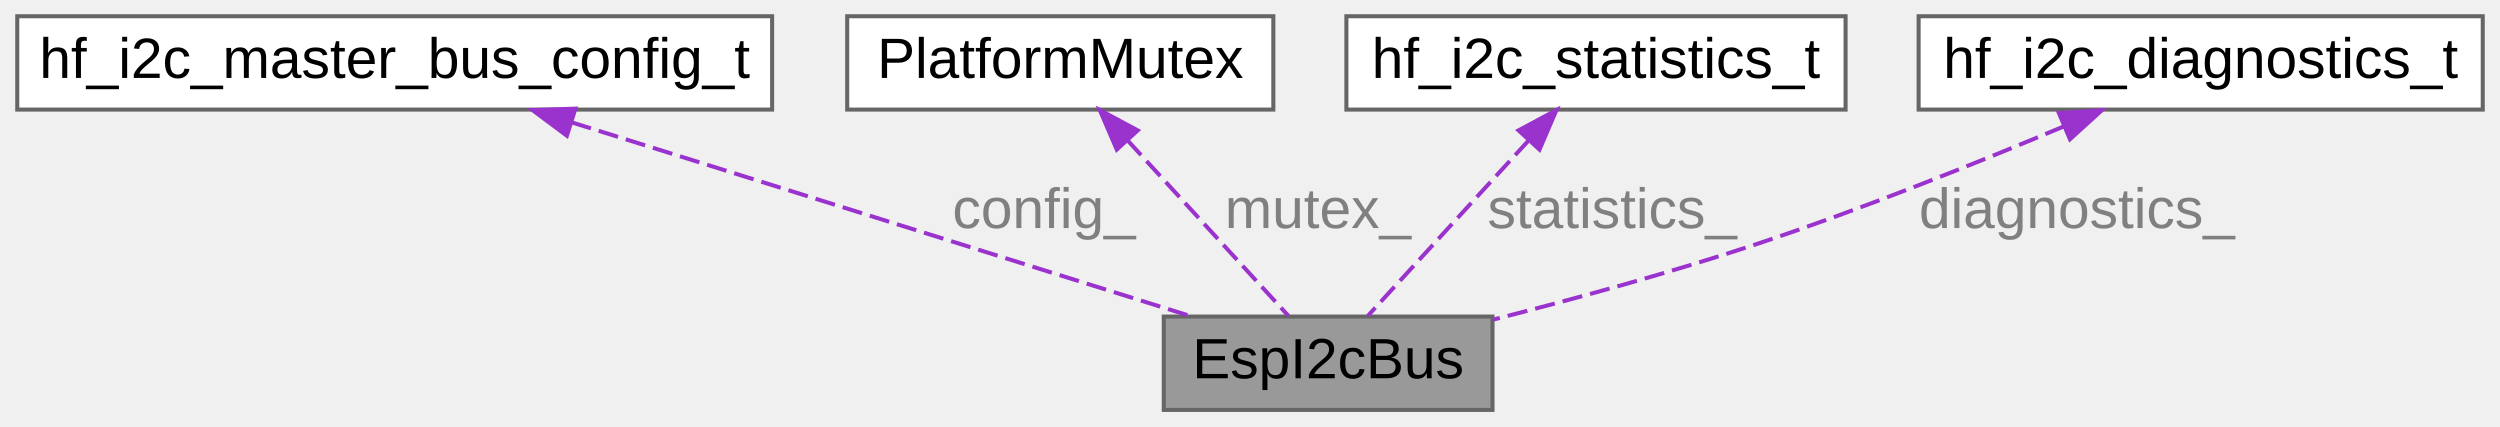
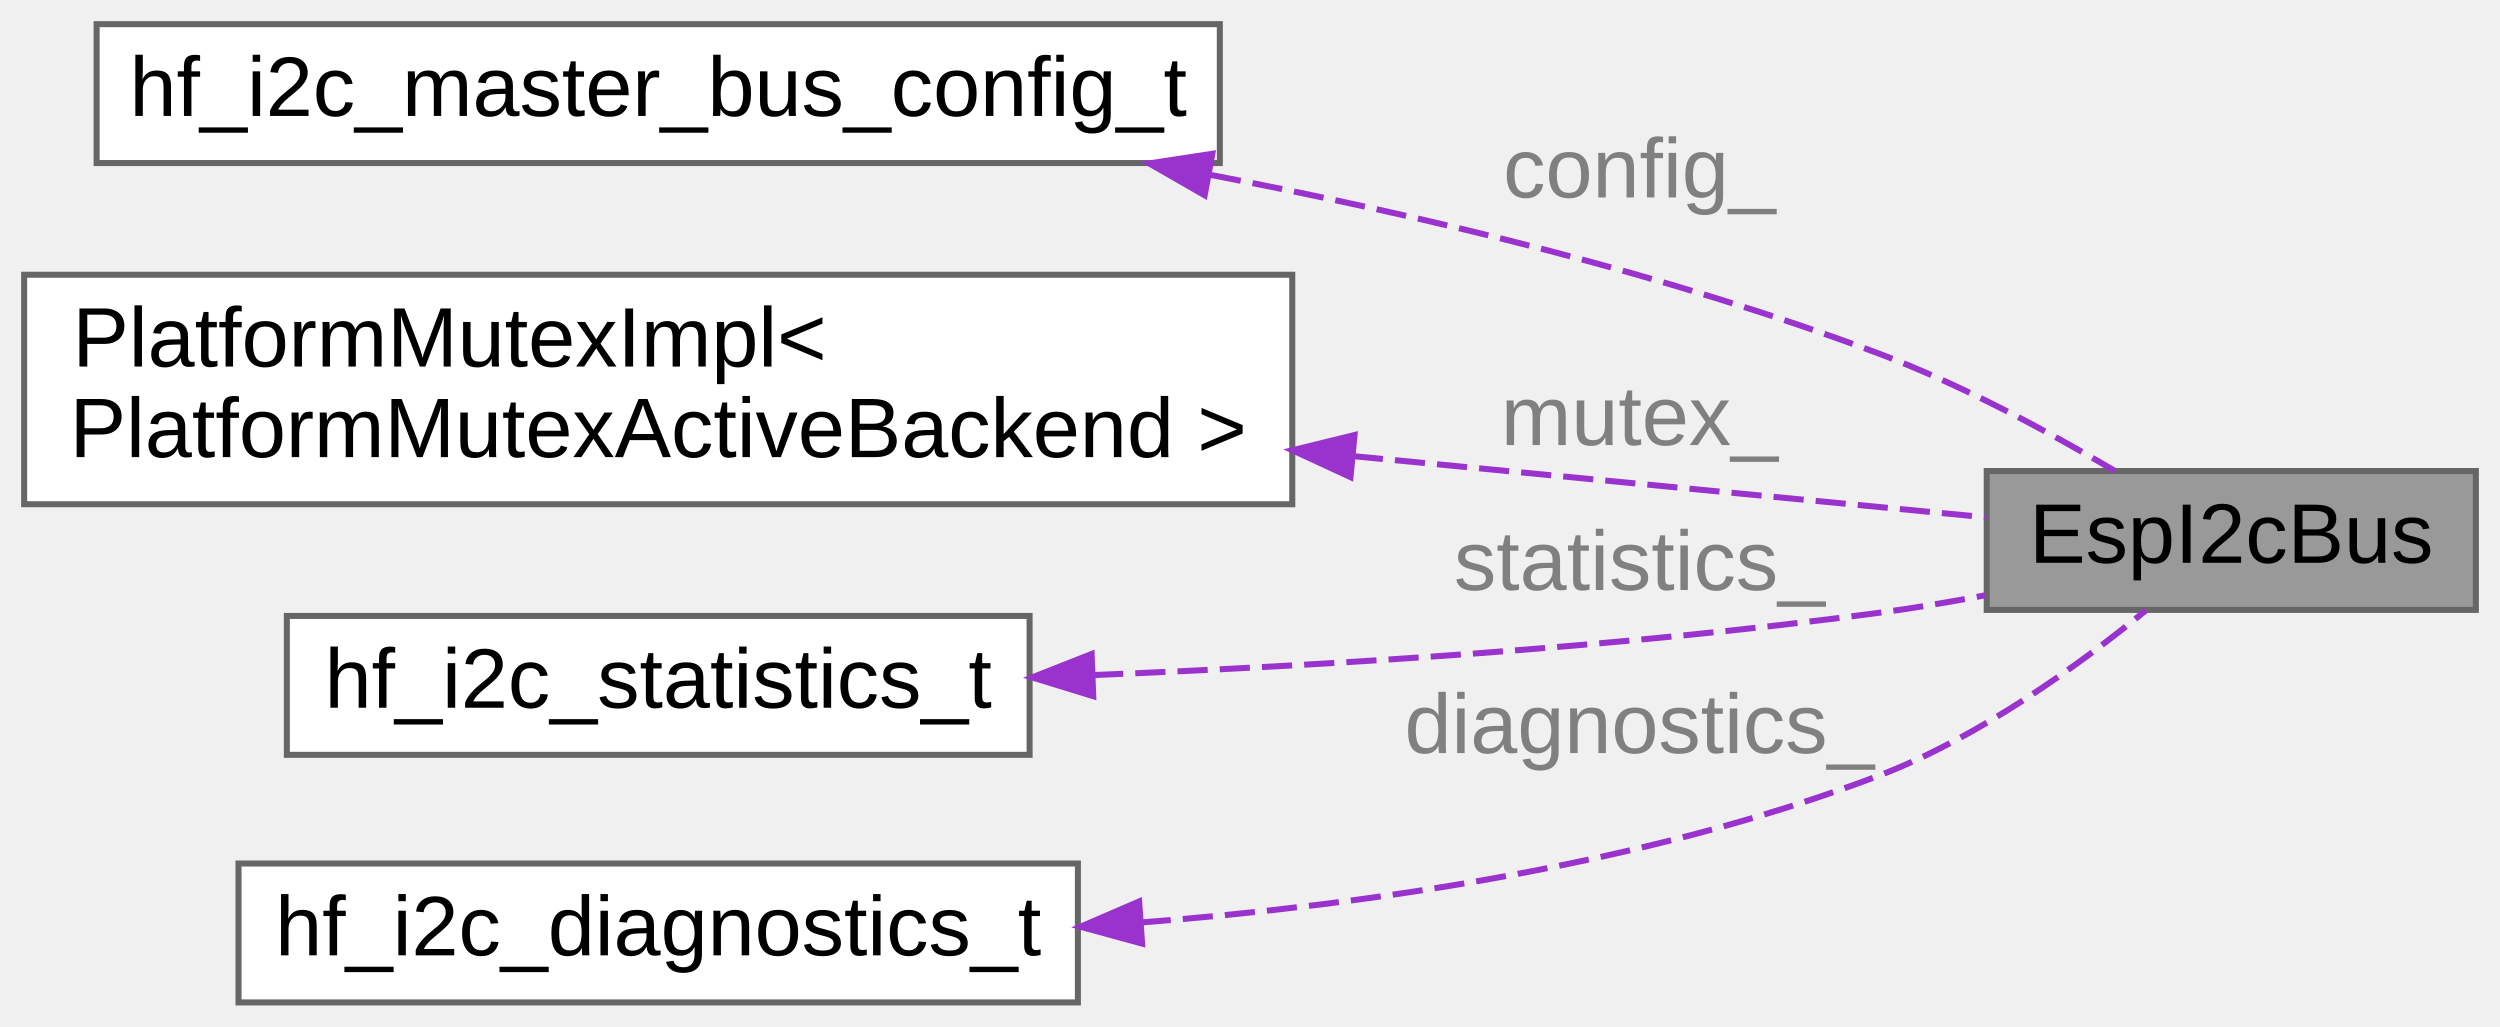
- <svg xmlns="http://www.w3.org/2000/svg" xmlns:xlink="http://www.w3.org/1999/xlink" width="616pt" height="105pt" viewBox="0.00 0.00 615.50 105.00">
-   <g id="graph0" class="graph" transform="scale(1 1) rotate(0) translate(4 101)">
+ <svg xmlns="http://www.w3.org/2000/svg" xmlns:xlink="http://www.w3.org/1999/xlink" width="414pt" height="170pt" viewBox="0.00 0.00 414.00 170.00">
+   <g id="graph0" class="graph" transform="scale(1 1) rotate(0) translate(4 166)">
    <g id="Node000001" class="node">
      <g id="a_Node000001">
        <a xlink:title="Manages a single I2C bus. Handles bus initialization and device creation.">
-           <polygon fill="#999999" stroke="#666666" points="363.5,-23 282.5,-23 282.5,0 363.5,0 363.5,-23" />
-           <text text-anchor="middle" x="323" y="-7.8" font-family="Arial" font-size="14.00">EspI2cBus</text>
+           <polygon fill="#999999" stroke="#666666" points="406,-88 325,-88 325,-65 406,-65 406,-88" />
+           <text text-anchor="middle" x="365.5" y="-72.8" font-family="Arial" font-size="14.00">EspI2cBus</text>
        </a>
      </g>
    </g>
    <g id="Node000002" class="node">
      <g id="a_Node000002">
        <a xlink:href="structhf__i2c__master__bus__config__t.html" target="_top" xlink:title="I2C master bus configuration structure.">
-           <polygon fill="white" stroke="#666666" points="186,-97 0,-97 0,-74 186,-74 186,-97" />
-           <text text-anchor="middle" x="93" y="-81.8" font-family="Arial" font-size="14.00">hf_i2c_master_bus_config_t</text>
+           <polygon fill="white" stroke="#666666" points="198,-162 12,-162 12,-139 198,-139 198,-162" />
+           <text text-anchor="middle" x="105" y="-146.8" font-family="Arial" font-size="14.00">hf_i2c_master_bus_config_t</text>
        </a>
      </g>
    </g>
    <g id="edge1_Node000001_Node000002" class="edge">
      <g id="a_edge1_Node000001_Node000002">
        <a xlink:title=" ">
-           <path fill="none" stroke="#9a32cd" stroke-dasharray="5,2" d="M136.58,-70.86C180.97,-56.96 248.86,-35.71 289.3,-23.05" />
-           <polygon fill="#9a32cd" stroke="#9a32cd" points="135.43,-67.55 126.94,-73.88 137.53,-74.23 135.43,-67.55" />
+           <path fill="none" stroke="#9a32cd" stroke-dasharray="5,2" d="M196.55,-137.02C231.7,-130.28 271.87,-120.67 307,-107.5 320.7,-102.36 335.19,-94.53 346.2,-88.03" />
+           <polygon fill="#9a32cd" stroke="#9a32cd" points="195.49,-133.66 186.3,-138.94 196.77,-140.54 195.49,-133.66" />
        </a>
      </g>
-       <text text-anchor="middle" x="253" y="-44.8" font-family="Arial" font-size="14.00" fill="grey"> config_</text>
+       <text text-anchor="middle" x="267.5" y="-133.3" font-family="Arial" font-size="14.00" fill="grey"> config_</text>
    </g>
    <g id="Node000003" class="node">
      <g id="a_Node000003">
-         <a xlink:href="classPlatformMutex.html" target="_top" xlink:title=" ">
-           <polygon fill="white" stroke="#666666" points="309.5,-97 204.5,-97 204.5,-74 309.5,-74 309.5,-97" />
-           <text text-anchor="middle" x="257" y="-81.8" font-family="Arial" font-size="14.00">PlatformMutex</text>
+         <a xlink:href="classPlatformMutexImpl.html" target="_top" xlink:title=" ">
+           <polygon fill="white" stroke="#666666" points="210,-120.5 0,-120.5 0,-82.5 210,-82.5 210,-120.5" />
+           <text text-anchor="start" x="8" y="-105.3" font-family="Arial" font-size="14.00">PlatformMutexImpl&lt;</text>
+           <text text-anchor="middle" x="105" y="-90.3" font-family="Arial" font-size="14.00"> PlatformMutexActiveBackend &gt;</text>
        </a>
      </g>
    </g>
    <g id="edge2_Node000001_Node000003" class="edge">
      <g id="a_edge2_Node000001_Node000003">
        <a xlink:title=" ">
-           <path fill="none" stroke="#9a32cd" stroke-dasharray="5,2" d="M273.53,-66.47C286.03,-52.83 302.77,-34.56 313.22,-23.17" />
-           <polygon fill="#9a32cd" stroke="#9a32cd" points="270.92,-64.14 266.74,-73.88 276.08,-68.87 270.92,-64.14" />
+           <path fill="none" stroke="#9a32cd" stroke-dasharray="5,2" d="M220.03,-90.47C257.53,-86.85 296.77,-83.05 324.87,-80.33" />
+           <polygon fill="#9a32cd" stroke="#9a32cd" points="219.64,-86.99 210.02,-91.44 220.31,-93.96 219.64,-86.99" />
        </a>
      </g>
-       <text text-anchor="middle" x="320.5" y="-44.8" font-family="Arial" font-size="14.00" fill="grey"> mutex_</text>
+       <text text-anchor="middle" x="267.5" y="-92.3" font-family="Arial" font-size="14.00" fill="grey"> mutex_</text>
    </g>
    <g id="Node000004" class="node">
      <g id="a_Node000004">
        <a xlink:href="structhf__i2c__statistics__t.html" target="_top" xlink:title="I2C operation statistics.">
-           <polygon fill="white" stroke="#666666" points="450.5,-97 327.5,-97 327.5,-74 450.5,-74 450.5,-97" />
-           <text text-anchor="middle" x="389" y="-81.8" font-family="Arial" font-size="14.00">hf_i2c_statistics_t</text>
+           <polygon fill="white" stroke="#666666" points="166.5,-64 43.5,-64 43.5,-41 166.5,-41 166.5,-64" />
+           <text text-anchor="middle" x="105" y="-48.8" font-family="Arial" font-size="14.00">hf_i2c_statistics_t</text>
        </a>
      </g>
    </g>
    <g id="edge3_Node000001_Node000004" class="edge">
      <g id="a_edge3_Node000001_Node000004">
        <a xlink:title=" ">
-           <path fill="none" stroke="#9a32cd" stroke-dasharray="5,2" d="M372.47,-66.47C359.97,-52.83 343.23,-34.56 332.78,-23.17" />
-           <polygon fill="#9a32cd" stroke="#9a32cd" points="369.92,-68.87 379.26,-73.88 375.08,-64.14 369.92,-68.87" />
+           <path fill="none" stroke="#9a32cd" stroke-dasharray="5,2" d="M177.01,-54.21C215.59,-55.77 264.06,-58.77 307,-64.5 312.76,-65.27 318.81,-66.29 324.73,-67.41" />
+           <polygon fill="#9a32cd" stroke="#9a32cd" points="177.04,-50.71 166.91,-53.82 176.77,-57.7 177.04,-50.71" />
        </a>
      </g>
-       <text text-anchor="middle" x="393" y="-44.8" font-family="Arial" font-size="14.00" fill="grey"> statistics_</text>
+       <text text-anchor="middle" x="267.5" y="-68.3" font-family="Arial" font-size="14.00" fill="grey"> statistics_</text>
    </g>
    <g id="Node000005" class="node">
      <g id="a_Node000005">
        <a xlink:href="structhf__i2c__diagnostics__t.html" target="_top" xlink:title="I2C diagnostic information.">
-           <polygon fill="white" stroke="#666666" points="607.5,-97 468.5,-97 468.5,-74 607.5,-74 607.5,-97" />
-           <text text-anchor="middle" x="538" y="-81.8" font-family="Arial" font-size="14.00">hf_i2c_diagnostics_t</text>
+           <polygon fill="white" stroke="#666666" points="174.5,-23 35.5,-23 35.5,0 174.5,0 174.5,-23" />
+           <text text-anchor="middle" x="105" y="-7.8" font-family="Arial" font-size="14.00">hf_i2c_diagnostics_t</text>
        </a>
      </g>
    </g>
    <g id="edge4_Node000001_Node000005" class="edge">
      <g id="a_edge4_Node000001_Node000005">
        <a xlink:title=" ">
-           <path fill="none" stroke="#9a32cd" stroke-dasharray="5,2" d="M504.34,-69.88C482.99,-60.91 454.65,-49.53 429,-41 407.66,-33.9 383.48,-27.29 363.6,-22.23" />
-           <polygon fill="#9a32cd" stroke="#9a32cd" points="503.06,-73.14 513.63,-73.82 505.79,-66.69 503.06,-73.14" />
+           <path fill="none" stroke="#9a32cd" stroke-dasharray="5,2" d="M184.89,-13.23C222.82,-16.17 268.34,-22.85 307,-37.5 323.69,-43.83 340.3,-55.87 351.35,-64.91" />
+           <polygon fill="#9a32cd" stroke="#9a32cd" points="185.13,-9.74 174.91,-12.53 184.64,-16.72 185.13,-9.74" />
        </a>
      </g>
-       <text text-anchor="middle" x="507.5" y="-44.8" font-family="Arial" font-size="14.00" fill="grey"> diagnostics_</text>
+       <text text-anchor="middle" x="267.5" y="-41.3" font-family="Arial" font-size="14.00" fill="grey"> diagnostics_</text>
    </g>
  </g>
</svg>
